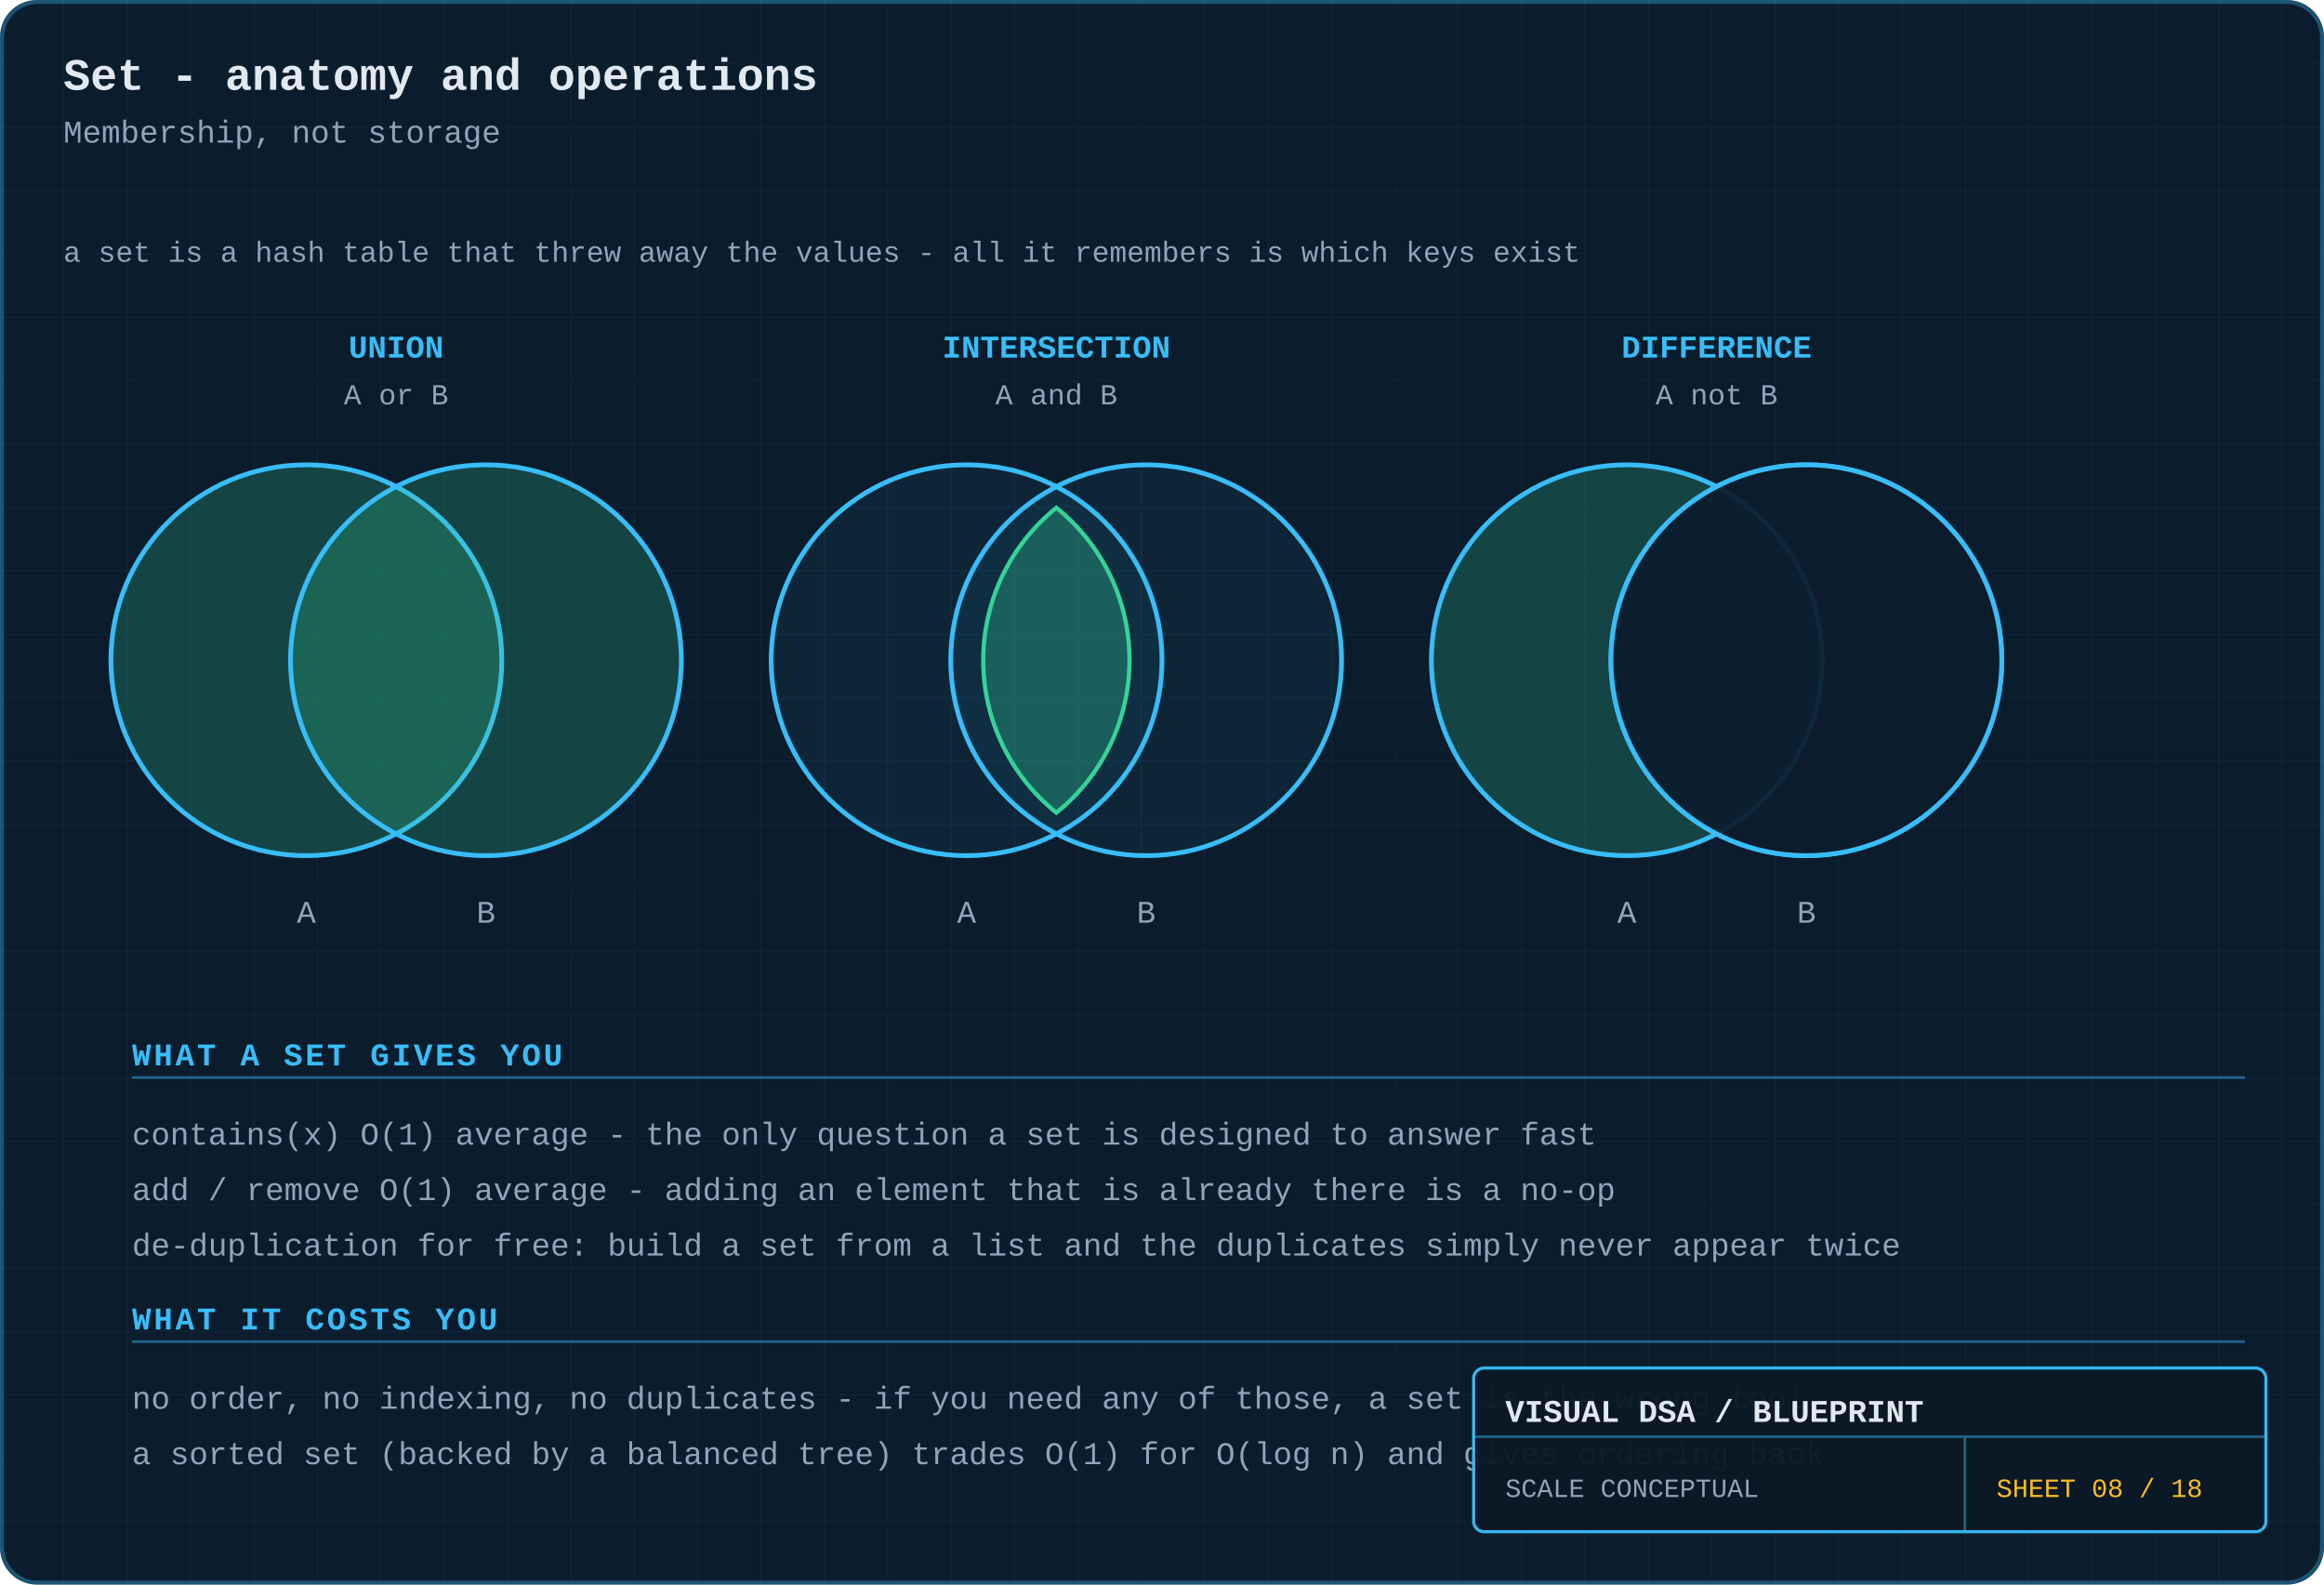
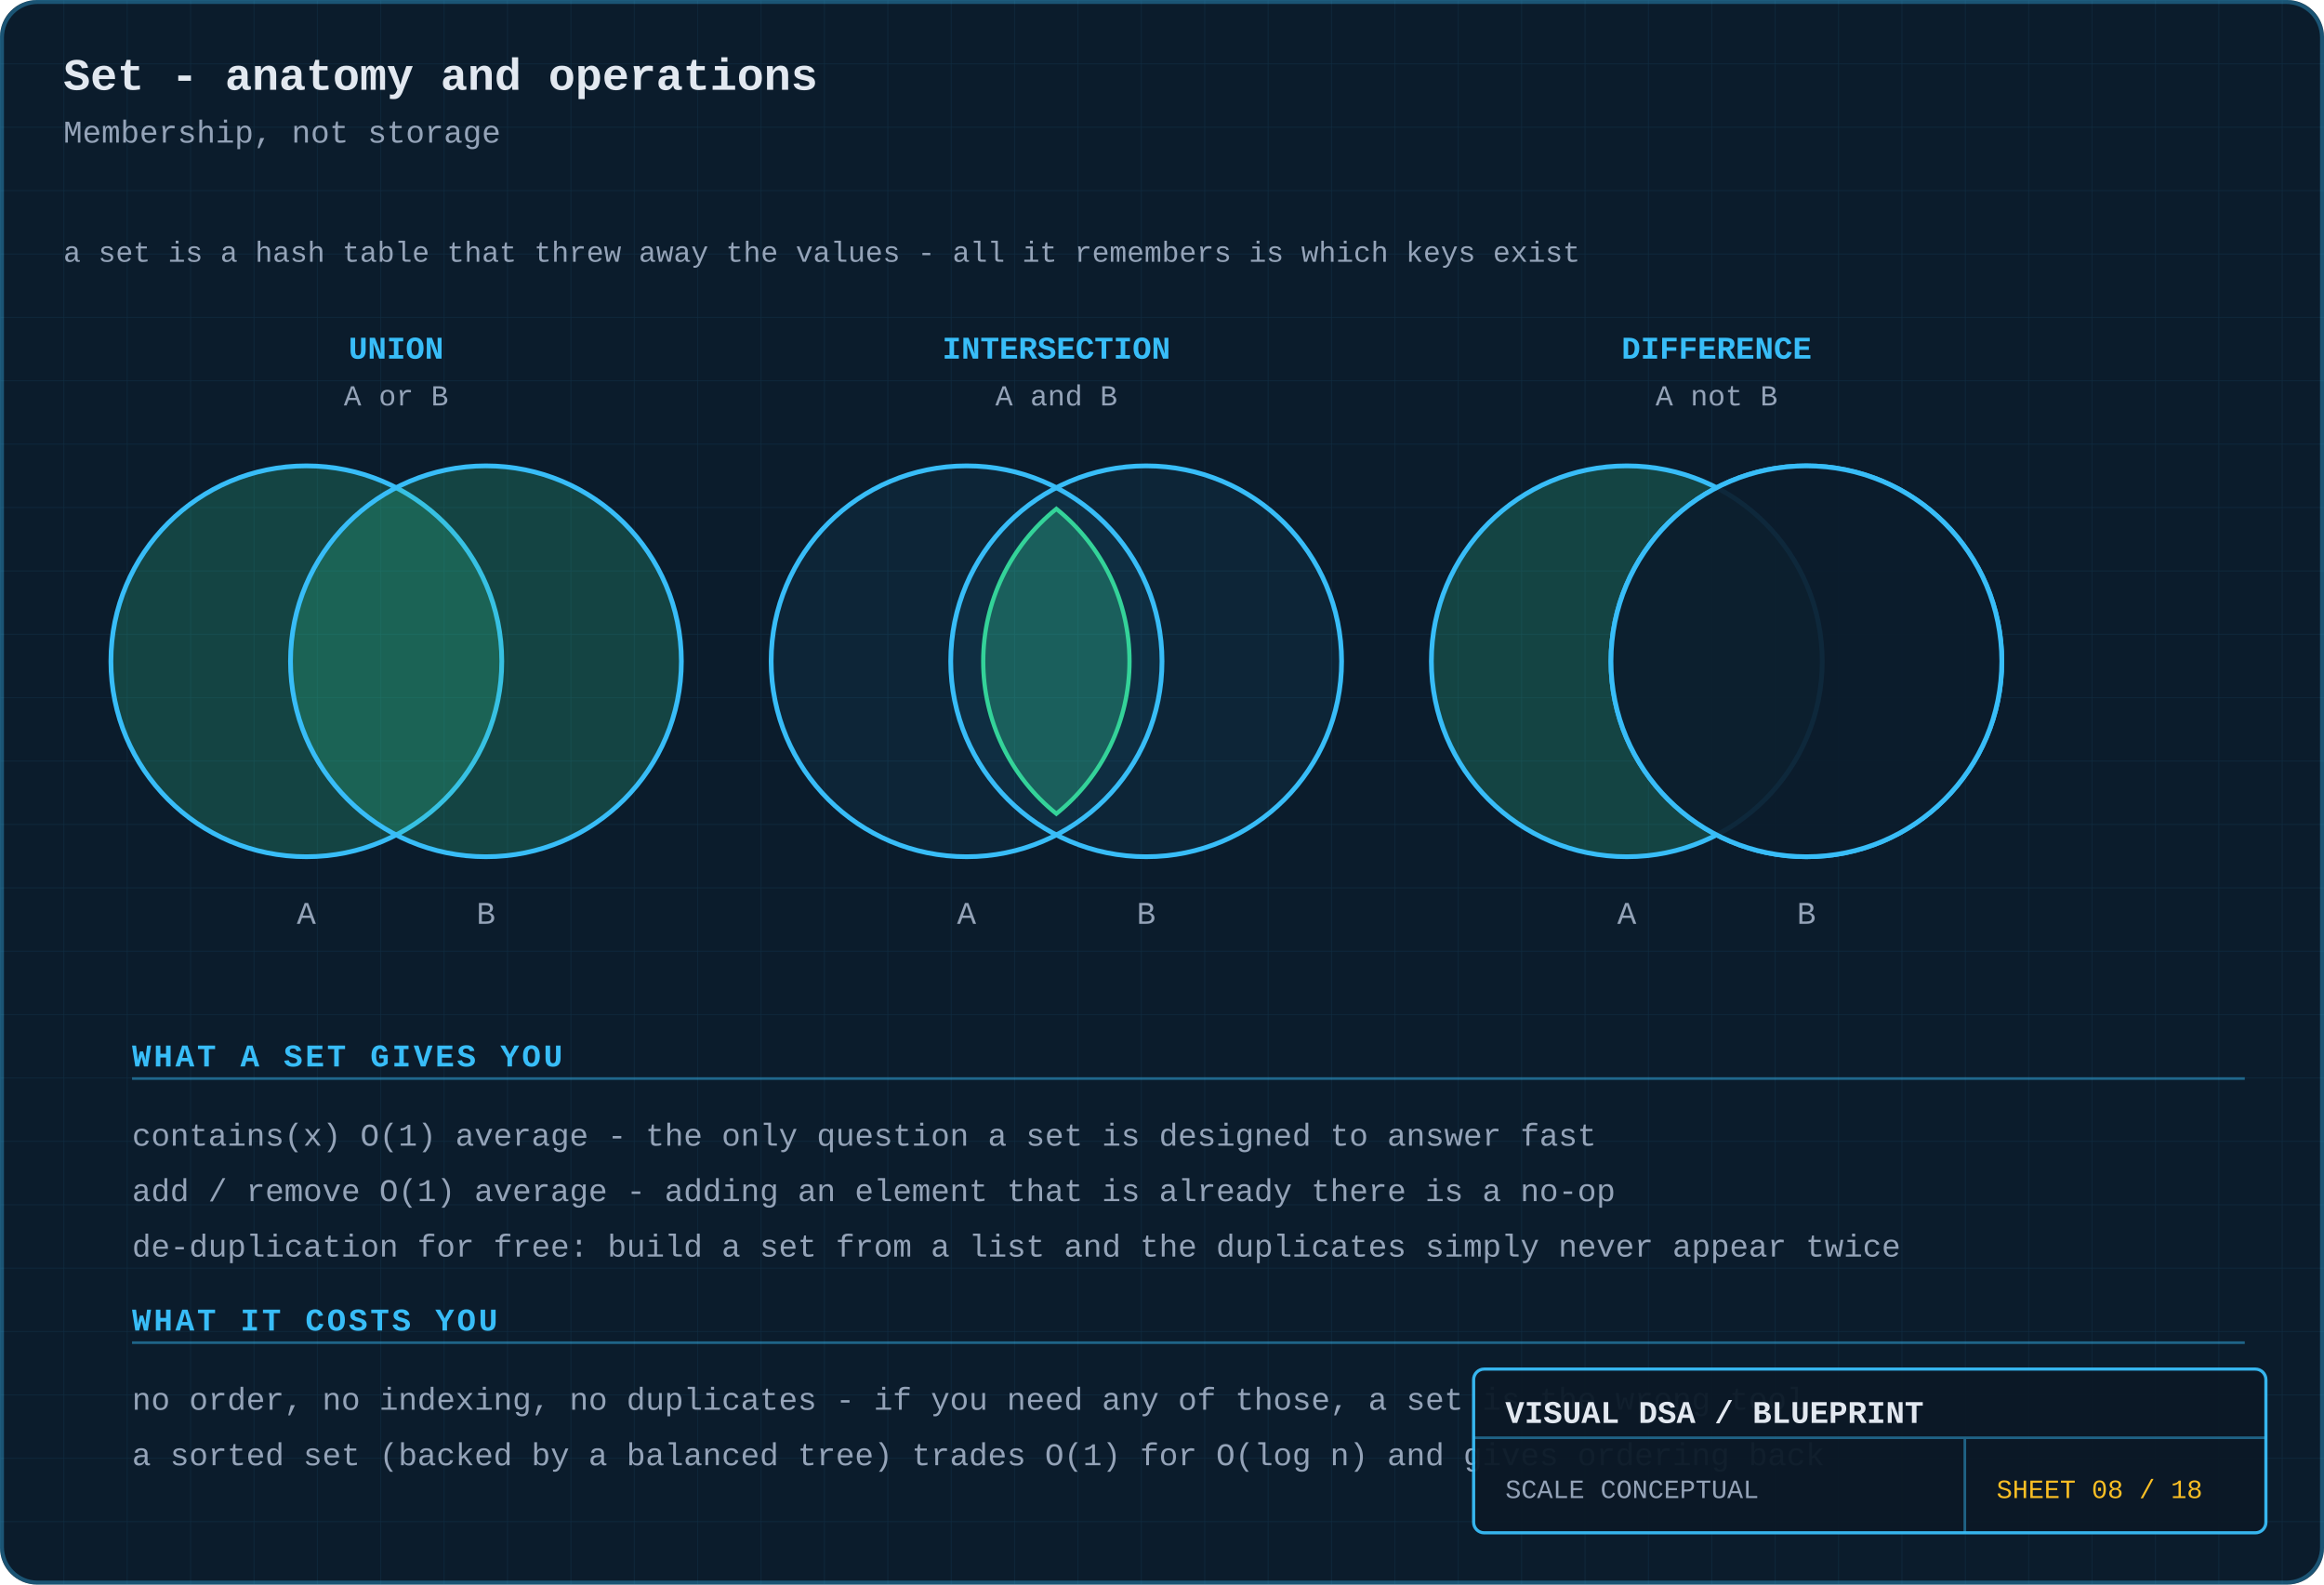
<svg xmlns="http://www.w3.org/2000/svg" viewBox="0 0 880 600" width="880" height="600" role="img" aria-label="Set - anatomy and operations">
  <defs>
    <pattern id="g" width="24" height="24" patternUnits="userSpaceOnUse">
      <path d="M24 0H0V24" fill="none" stroke="#38bdf8" stroke-width="0.5" opacity="0.09" />
    </pattern>
    <marker id="ar" viewBox="0 0 10 10" refX="9" refY="5" markerWidth="6" markerHeight="6" orient="auto-start-reverse">
      <path d="M0 0 L10 5 L0 10 z" fill="#38bdf8" />
    </marker>
    <marker id="ara" viewBox="0 0 10 10" refX="9" refY="5" markerWidth="6" markerHeight="6" orient="auto-start-reverse">
      <path d="M0 0 L10 5 L0 10 z" fill="#fbbf24" />
    </marker>
    <marker id="arg" viewBox="0 0 10 10" refX="9" refY="5" markerWidth="6" markerHeight="6" orient="auto-start-reverse">
      <path d="M0 0 L10 5 L0 10 z" fill="#34d399" />
    </marker>
  </defs>
  <style>
  text{font-family:ui-monospace, SFMono-Regular, Menlo, Consolas, 'Liberation Mono', monospace;dominant-baseline:middle}
  .title{fill:#e2e8f0;font-size:17px;font-weight:700;dominant-baseline:auto}
  .sub{fill:#94a3b8;font-size:12px;dominant-baseline:auto}
  .lbl{fill:#94a3b8;font-size:11px;text-anchor:middle}
  .lbl-l{fill:#94a3b8;font-size:11px}
  .val{fill:#e2e8f0;font-size:16px;text-anchor:middle;font-weight:600}
  .idx{fill:#64748b;font-size:10px;text-anchor:middle}
  .cell{fill:#0f2438;stroke:#38bdf8;stroke-width:1.5;rx:4}
  .step{fill:#fbbf24;font-size:12px;font-weight:700}
  .edge{stroke:#38bdf8;stroke-width:1.6;fill:none}

  </style>
  <rect x="0" y="0" width="880" height="600" rx="14" fill="#0b1c2c" />
  <rect x="0" y="0" width="880" height="600" rx="14" fill="url(#g)" />
  <rect x="0.75" y="0.75" width="878.5" height="598.5" rx="13.5" fill="none" stroke="#38bdf8" stroke-width="1.5" opacity="0.35" />
  <text class="title" x="24" y="34">Set - anatomy and operations</text>
  <text class="sub" x="24" y="54">Membership, not storage</text>
-   <text class="lbl-l" x="24" y="96">a set is a hash table that threw away the values - all it remembers is which keys exist</text>
-   <text x="150" y="132" font-size="12" font-weight="700" fill="#38bdf8" text-anchor="middle">UNION</text>
-   <text x="150" y="150" font-size="11" fill="#94a3b8" text-anchor="middle">A or B</text>
-   <circle cx="116" cy="250" r="74" fill="#34d399" fill-opacity="0.22" stroke="#38bdf8" stroke-width="1.8" />
-   <circle cx="184" cy="250" r="74" fill="#34d399" fill-opacity="0.22" stroke="#38bdf8" stroke-width="1.8" />
-   <text x="116" y="346" font-size="12" fill="#94a3b8" text-anchor="middle">A</text>
-   <text x="184" y="346" font-size="12" fill="#94a3b8" text-anchor="middle">B</text>
-   <text x="400" y="132" font-size="12" font-weight="700" fill="#38bdf8" text-anchor="middle">INTERSECTION</text>
-   <text x="400" y="150" font-size="11" fill="#94a3b8" text-anchor="middle">A and B</text>
-   <circle cx="366" cy="250" r="74" fill="#38bdf8" fill-opacity="0.06" stroke="#38bdf8" stroke-width="1.8" />
-   <circle cx="434" cy="250" r="74" fill="#38bdf8" fill-opacity="0.06" stroke="#38bdf8" stroke-width="1.8" />
-   <path d="M400 192.28 A 74 74 0 0 1 400 307.72 A 74 74 0 0 1 400 192.28 Z" fill="#34d399" fill-opacity="0.3" stroke="#34d399" stroke-width="1.6" />
-   <text x="366" y="346" font-size="12" fill="#94a3b8" text-anchor="middle">A</text>
-   <text x="434" y="346" font-size="12" fill="#94a3b8" text-anchor="middle">B</text>
-   <text x="650" y="132" font-size="12" font-weight="700" fill="#38bdf8" text-anchor="middle">DIFFERENCE</text>
-   <text x="650" y="150" font-size="11" fill="#94a3b8" text-anchor="middle">A not B</text>
-   <circle cx="616" cy="250" r="74" fill="#34d399" fill-opacity="0.22" stroke="#38bdf8" stroke-width="1.8" />
-   <circle cx="684" cy="250" r="74" fill="#38bdf8" fill-opacity="0.06" stroke="#38bdf8" stroke-width="1.8" />
-   <circle cx="684" cy="250" r="74" fill="#0b1c2c" fill-opacity="0.92" stroke="#38bdf8" stroke-width="1.8" />
-   <text x="616" y="346" font-size="12" fill="#94a3b8" text-anchor="middle">A</text>
-   <text x="684" y="346" font-size="12" fill="#94a3b8" text-anchor="middle">B</text>
-   <text x="50" y="400" font-size="12" font-weight="700" fill="#38bdf8" letter-spacing="1">WHAT A SET GIVES YOU</text>
-   <path d="M50 408 L850 408" stroke="#38bdf8" stroke-width="1" opacity="0.45" />
-   <text x="50" y="430" font-size="12" fill="#94a3b8">contains(x)  O(1) average  - the only question a set is designed to answer fast</text>
-   <text x="50" y="451" font-size="12" fill="#94a3b8">add / remove O(1) average  - adding an element that is already there is a no-op</text>
-   <text x="50" y="472" font-size="12" fill="#94a3b8">de-duplication for free: build a set from a list and the duplicates simply never appear twice</text>
-   <text x="50" y="500" font-size="12" font-weight="700" fill="#38bdf8" letter-spacing="1">WHAT IT COSTS YOU</text>
-   <path d="M50 508 L850 508" stroke="#38bdf8" stroke-width="1" opacity="0.45" />
-   <text x="50" y="530" font-size="12" fill="#94a3b8">no order, no indexing, no duplicates - if you need any of those, a set is the wrong tool</text>
-   <text x="50" y="551" font-size="12" fill="#94a3b8">a sorted set (backed by a balanced tree) trades O(1) for O(log n) and gives ordering back</text>
-   <rect x="558" y="518" width="300" height="62" rx="4" fill="#0a1826" stroke="#38bdf8" stroke-width="1.2" opacity="0.95" />
-   <path d="M558 544 L858 544 M744 544 L744 580" stroke="#38bdf8" stroke-width="1" opacity="0.45" />
-   <text x="570" y="535" font-size="12" font-weight="700" fill="#e2e8f0">VISUAL DSA / BLUEPRINT</text>
-   <text x="570" y="564" font-size="10" fill="#94a3b8">SCALE CONCEPTUAL</text>
-   <text x="756" y="564" font-size="10" fill="#fbbf24">SHEET 08 / 18</text>
+   <text class="lbl-l hdrline" x="24" y="96">a set is a hash table that threw away the values - all it remembers is which keys exist</text>
+   <g transform="translate(0,0.4)">
+     <text x="150" y="132" font-size="12" font-weight="700" fill="#38bdf8" text-anchor="middle">UNION</text>
+     <text x="150" y="150" font-size="11" fill="#94a3b8" text-anchor="middle">A or B</text>
+     <circle cx="116" cy="250" r="74" fill="#34d399" fill-opacity="0.22" stroke="#38bdf8" stroke-width="1.8" />
+     <circle cx="184" cy="250" r="74" fill="#34d399" fill-opacity="0.22" stroke="#38bdf8" stroke-width="1.8" />
+     <text x="116" y="346" font-size="12" fill="#94a3b8" text-anchor="middle">A</text>
+     <text x="184" y="346" font-size="12" fill="#94a3b8" text-anchor="middle">B</text>
+     <text x="400" y="132" font-size="12" font-weight="700" fill="#38bdf8" text-anchor="middle">INTERSECTION</text>
+     <text x="400" y="150" font-size="11" fill="#94a3b8" text-anchor="middle">A and B</text>
+     <circle cx="366" cy="250" r="74" fill="#38bdf8" fill-opacity="0.06" stroke="#38bdf8" stroke-width="1.8" />
+     <circle cx="434" cy="250" r="74" fill="#38bdf8" fill-opacity="0.06" stroke="#38bdf8" stroke-width="1.8" />
+     <path d="M400 192.28 A 74 74 0 0 1 400 307.72 A 74 74 0 0 1 400 192.28 Z" fill="#34d399" fill-opacity="0.3" stroke="#34d399" stroke-width="1.6" />
+     <text x="366" y="346" font-size="12" fill="#94a3b8" text-anchor="middle">A</text>
+     <text x="434" y="346" font-size="12" fill="#94a3b8" text-anchor="middle">B</text>
+     <text x="650" y="132" font-size="12" font-weight="700" fill="#38bdf8" text-anchor="middle">DIFFERENCE</text>
+     <text x="650" y="150" font-size="11" fill="#94a3b8" text-anchor="middle">A not B</text>
+     <circle cx="616" cy="250" r="74" fill="#34d399" fill-opacity="0.22" stroke="#38bdf8" stroke-width="1.8" />
+     <circle cx="684" cy="250" r="74" fill="#38bdf8" fill-opacity="0.06" stroke="#38bdf8" stroke-width="1.8" />
+     <circle cx="684" cy="250" r="74" fill="#0b1c2c" fill-opacity="0.92" stroke="#38bdf8" stroke-width="1.8" />
+     <text x="616" y="346" font-size="12" fill="#94a3b8" text-anchor="middle">A</text>
+     <text x="684" y="346" font-size="12" fill="#94a3b8" text-anchor="middle">B</text>
+     <text x="50" y="400" font-size="12" font-weight="700" fill="#38bdf8" letter-spacing="1">WHAT A SET GIVES YOU</text>
+     <path d="M50 408 L850 408" stroke="#38bdf8" stroke-width="1" opacity="0.45" />
+     <text x="50" y="430" font-size="12" fill="#94a3b8">contains(x)  O(1) average  - the only question a set is designed to answer fast</text>
+     <text x="50" y="451" font-size="12" fill="#94a3b8">add / remove O(1) average  - adding an element that is already there is a no-op</text>
+     <text x="50" y="472" font-size="12" fill="#94a3b8">de-duplication for free: build a set from a list and the duplicates simply never appear twice</text>
+     <text x="50" y="500" font-size="12" font-weight="700" fill="#38bdf8" letter-spacing="1">WHAT IT COSTS YOU</text>
+     <path d="M50 508 L850 508" stroke="#38bdf8" stroke-width="1" opacity="0.45" />
+     <text x="50" y="530" font-size="12" fill="#94a3b8">no order, no indexing, no duplicates - if you need any of those, a set is the wrong tool</text>
+     <text x="50" y="551" font-size="12" fill="#94a3b8">a sorted set (backed by a balanced tree) trades O(1) for O(log n) and gives ordering back</text>
+     <rect x="558" y="518" width="300" height="62" rx="4" fill="#0a1826" stroke="#38bdf8" stroke-width="1.2" opacity="0.95" />
+     <path d="M558 544 L858 544 M744 544 L744 580" stroke="#38bdf8" stroke-width="1" opacity="0.45" />
+     <text x="570" y="535" font-size="12" font-weight="700" fill="#e2e8f0">VISUAL DSA / BLUEPRINT</text>
+     <text x="570" y="564" font-size="10" fill="#94a3b8">SCALE CONCEPTUAL</text>
+     <text x="756" y="564" font-size="10" fill="#fbbf24">SHEET 08 / 18</text>
+   </g>
</svg>
